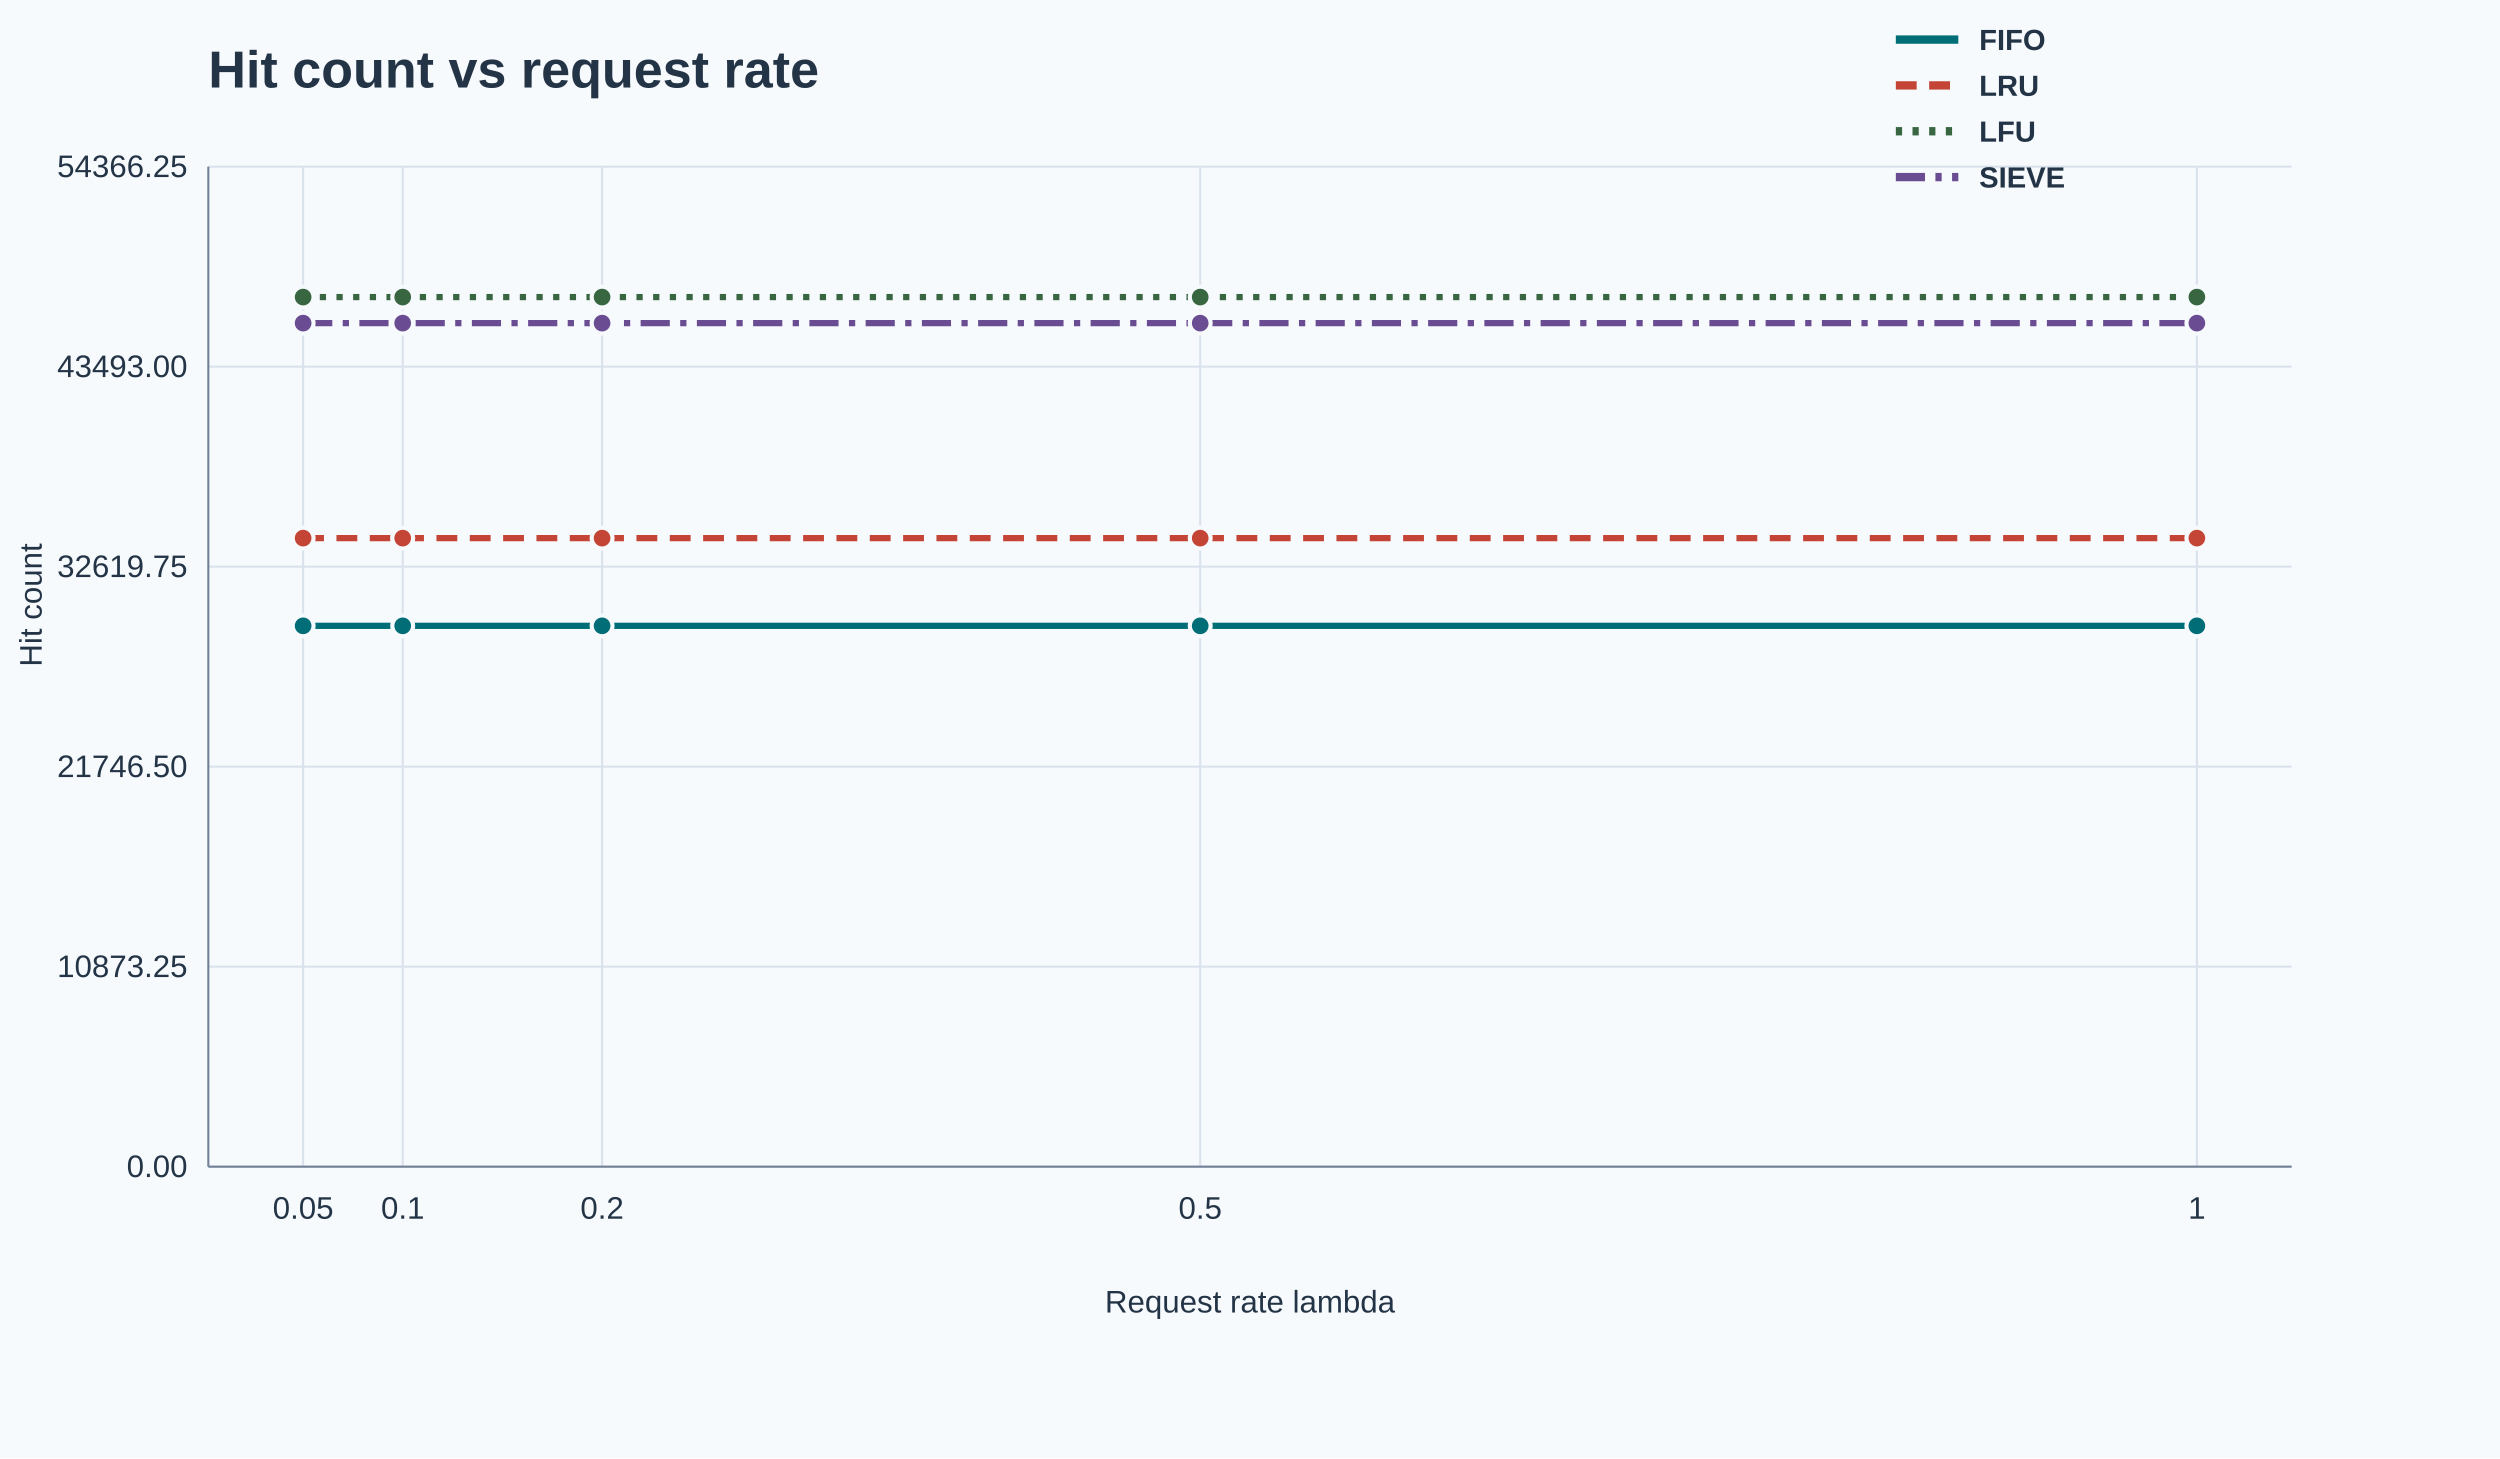
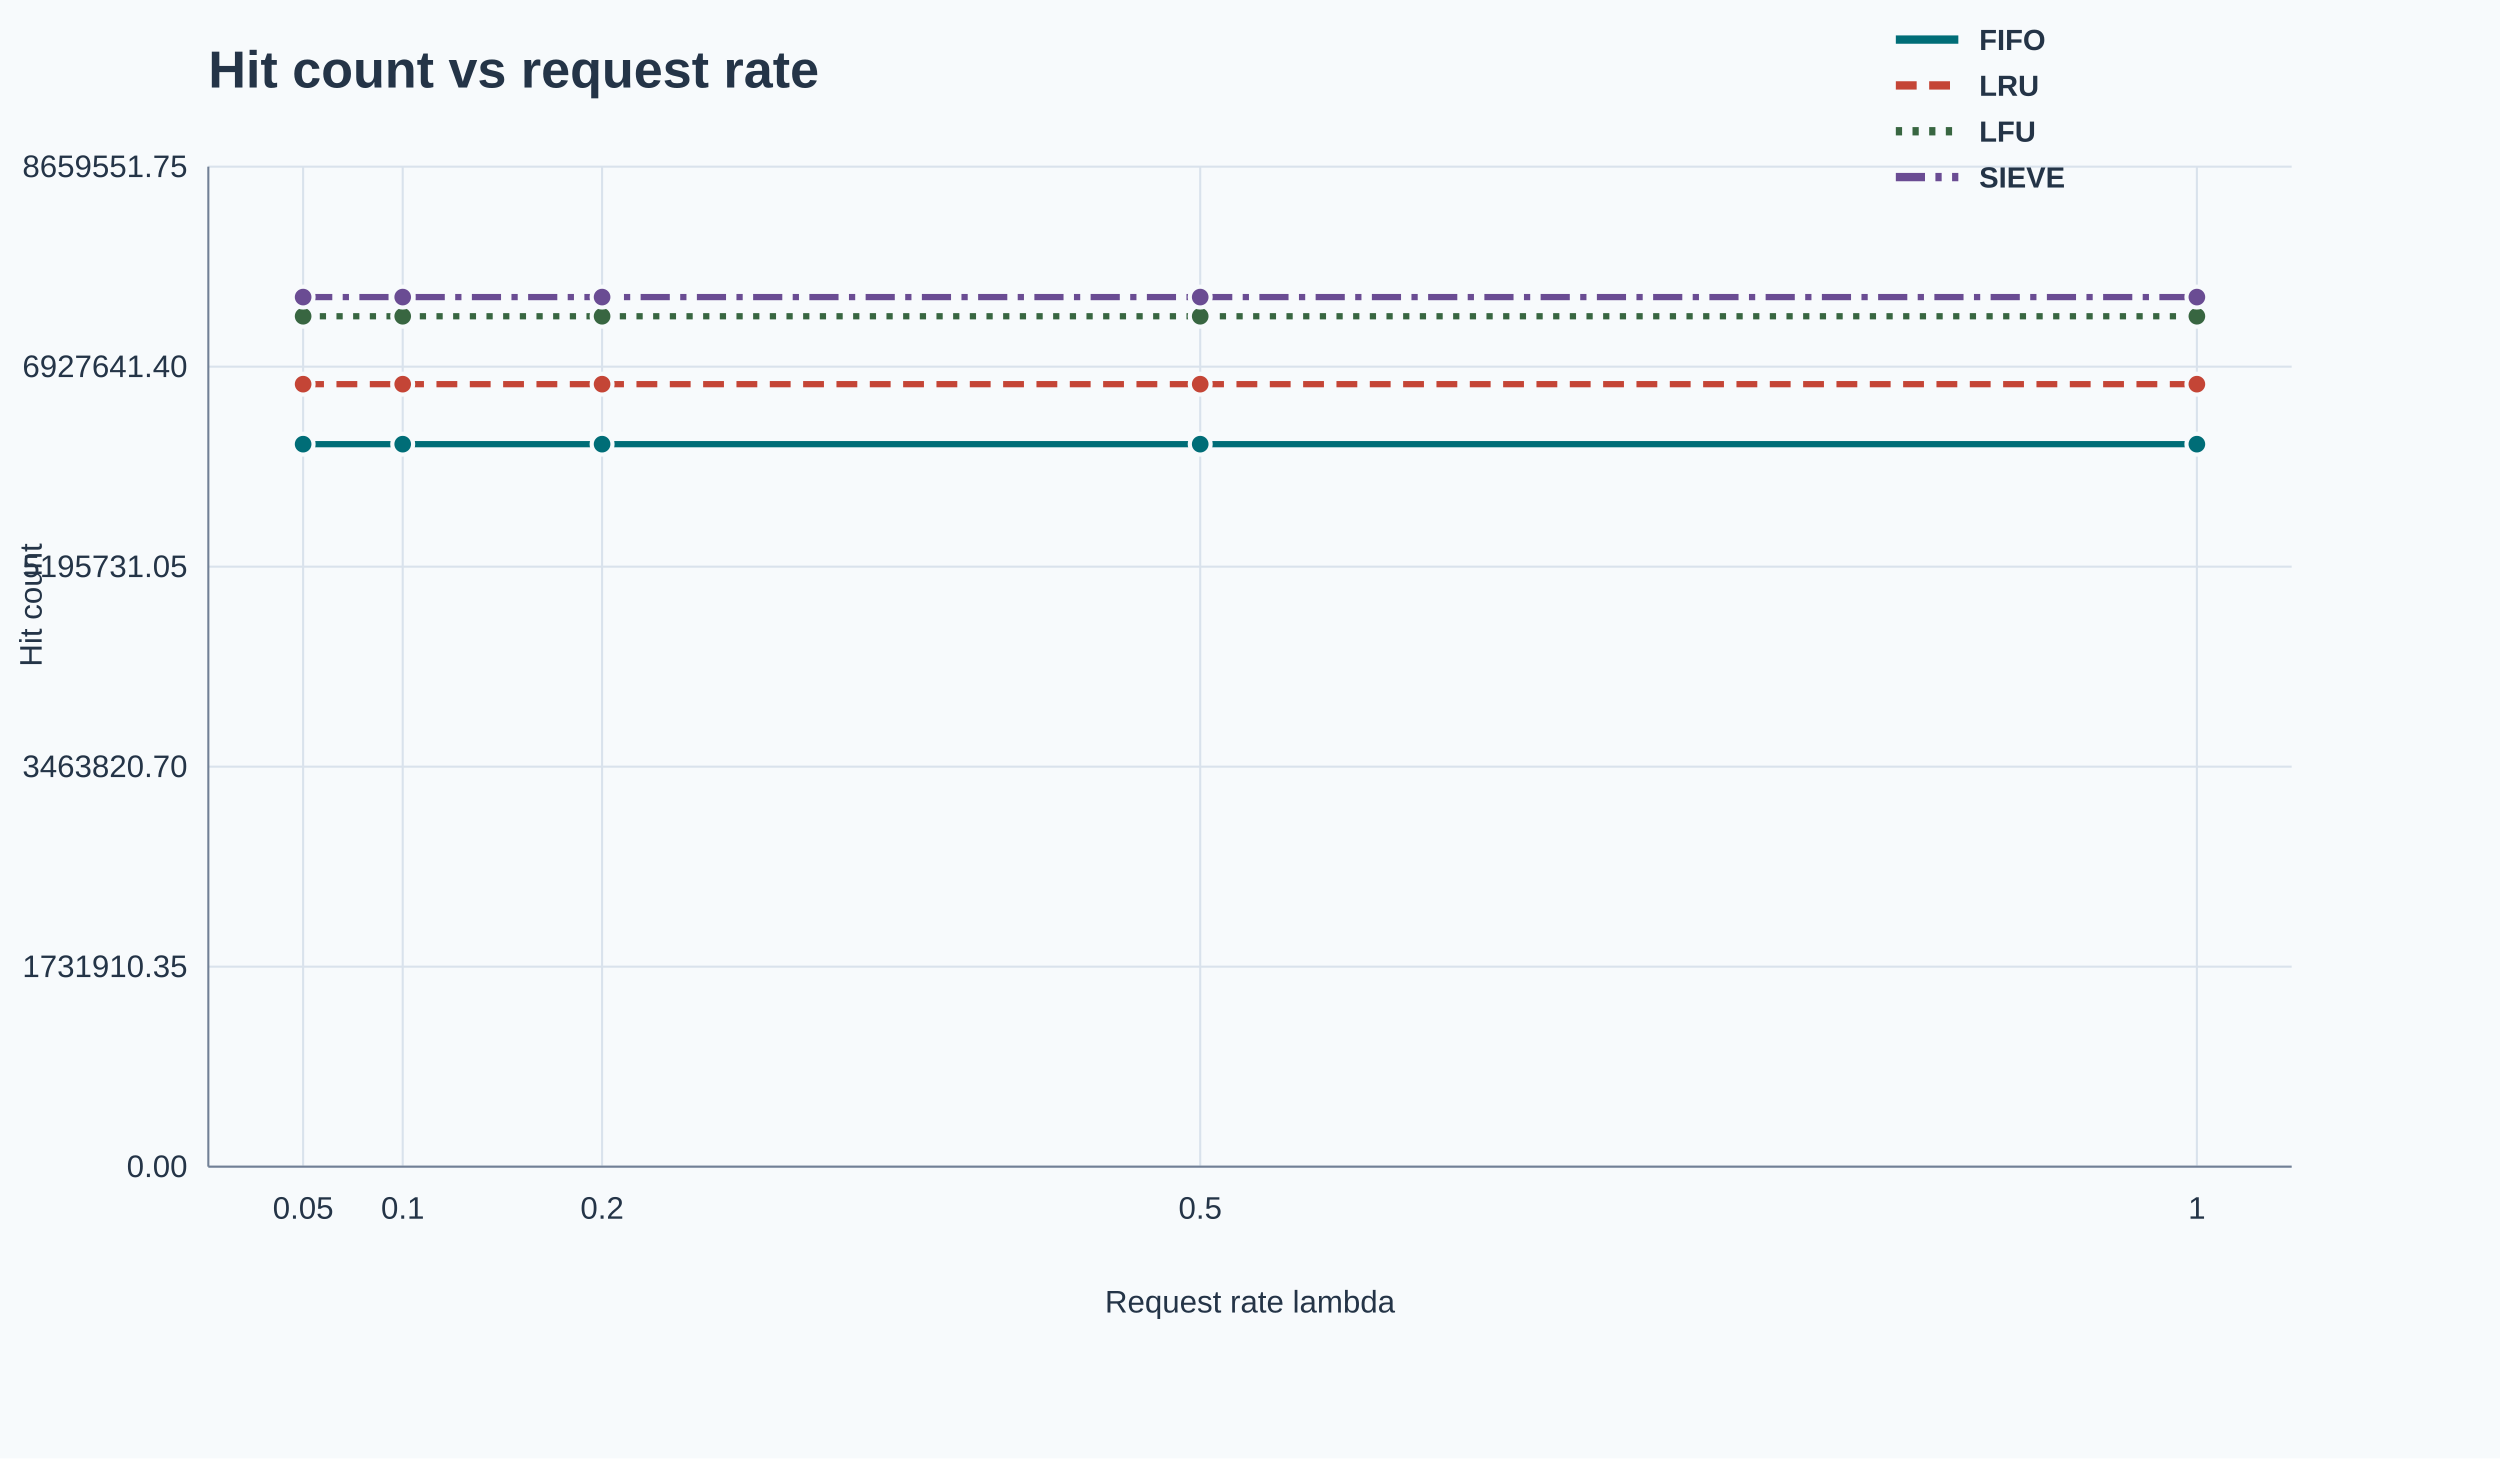
<svg xmlns="http://www.w3.org/2000/svg" width="1200" height="700" viewBox="0 0 1200 700">
  <style>text{font-family:Segoe UI,Arial,sans-serif;fill:#243447}.title{font-size:25px;font-weight:600}.label{font-size:15px}.legend{font-size:14px;font-weight:600}.grid{stroke:#d9e2ec}.axis{stroke:#718096}.line{fill:none;stroke-width:3}.point{stroke:#f7fafc;stroke-width:2}</style>
  <rect width="100%" height="100%" fill="#f7fafc" />
  <text x="100" y="42" class="title">Hit count vs request rate</text>
  <text x="600" y="630" class="label" text-anchor="middle">Request rate lambda</text>
  <text x="20" y="320" class="label" transform="rotate(-90 20 320)">Hit count</text>
  <line x1="100" y1="560" x2="1100" y2="560" class="grid" />
  <text x="90" y="565" class="label" text-anchor="end">0.00</text>
  <line x1="100" y1="464" x2="1100" y2="464" class="grid" />
-   <text x="90" y="469" class="label" text-anchor="end">10873.25</text>
+   <text x="90" y="469" class="label" text-anchor="end">1731910.35</text>
  <line x1="100" y1="368" x2="1100" y2="368" class="grid" />
-   <text x="90" y="373" class="label" text-anchor="end">21746.50</text>
+   <text x="90" y="373" class="label" text-anchor="end">3463820.70</text>
  <line x1="100" y1="272" x2="1100" y2="272" class="grid" />
-   <text x="90" y="277" class="label" text-anchor="end">32619.75</text>
+   <text x="90" y="277" class="label" text-anchor="end">5195731.05</text>
  <line x1="100" y1="176" x2="1100" y2="176" class="grid" />
-   <text x="90" y="181" class="label" text-anchor="end">43493.00</text>
+   <text x="90" y="181" class="label" text-anchor="end">6927641.40</text>
  <line x1="100" y1="80" x2="1100" y2="80" class="grid" />
-   <text x="90" y="85" class="label" text-anchor="end">54366.25</text>
+   <text x="90" y="85" class="label" text-anchor="end">8659551.75</text>
  <line x1="145.5" y1="80" x2="145.5" y2="560" class="grid" />
  <text x="145.5" y="585" class="label" text-anchor="middle">0.05</text>
  <line x1="193.3" y1="80" x2="193.3" y2="560" class="grid" />
  <text x="193.3" y="585" class="label" text-anchor="middle">0.1</text>
  <line x1="289.0" y1="80" x2="289.0" y2="560" class="grid" />
  <text x="289.0" y="585" class="label" text-anchor="middle">0.2</text>
  <line x1="576.1" y1="80" x2="576.1" y2="560" class="grid" />
  <text x="576.1" y="585" class="label" text-anchor="middle">0.5</text>
  <line x1="1054.5" y1="80" x2="1054.5" y2="560" class="grid" />
  <text x="1054.5" y="585" class="label" text-anchor="middle">1</text>
-   <polyline points="145.5,300.4 193.3,300.4 289.0,300.4 576.1,300.4 1054.5,300.4" class="line" stroke="#006d77" stroke-dasharray="" />
+   <polyline points="145.5,213.2 193.3,213.2 289.0,213.2 576.1,213.2 1054.5,213.2" class="line" stroke="#006d77" stroke-dasharray="" />
  <line x1="910" y1="19" x2="940" y2="19" stroke="#006d77" stroke-width="4" stroke-dasharray="" />
  <text x="950" y="24" class="legend">FIFO</text>
-   <circle cx="145.5" cy="300.4" r="5" fill="#006d77" class="point" />
-   <circle cx="193.3" cy="300.4" r="5" fill="#006d77" class="point" />
-   <circle cx="289.0" cy="300.4" r="5" fill="#006d77" class="point" />
-   <circle cx="576.1" cy="300.4" r="5" fill="#006d77" class="point" />
-   <circle cx="1054.5" cy="300.4" r="5" fill="#006d77" class="point" />
-   <polyline points="145.5,258.3 193.3,258.3 289.0,258.3 576.1,258.3 1054.5,258.3" class="line" stroke="#c44536" stroke-dasharray="10 6" />
+   <circle cx="145.5" cy="213.2" r="5" fill="#006d77" class="point" />
+   <circle cx="193.3" cy="213.2" r="5" fill="#006d77" class="point" />
+   <circle cx="289.0" cy="213.2" r="5" fill="#006d77" class="point" />
+   <circle cx="576.1" cy="213.2" r="5" fill="#006d77" class="point" />
+   <circle cx="1054.5" cy="213.2" r="5" fill="#006d77" class="point" />
+   <polyline points="145.5,184.4 193.3,184.4 289.0,184.4 576.1,184.4 1054.5,184.4" class="line" stroke="#c44536" stroke-dasharray="10 6" />
  <line x1="910" y1="41" x2="940" y2="41" stroke="#c44536" stroke-width="4" stroke-dasharray="10 6" />
  <text x="950" y="46" class="legend">LRU</text>
-   <circle cx="145.5" cy="258.3" r="5" fill="#c44536" class="point" />
-   <circle cx="193.3" cy="258.3" r="5" fill="#c44536" class="point" />
-   <circle cx="289.0" cy="258.3" r="5" fill="#c44536" class="point" />
-   <circle cx="576.1" cy="258.3" r="5" fill="#c44536" class="point" />
-   <circle cx="1054.5" cy="258.3" r="5" fill="#c44536" class="point" />
-   <polyline points="145.5,142.6 193.3,142.6 289.0,142.6 576.1,142.6 1054.5,142.6" class="line" stroke="#386641" stroke-dasharray="3 5" />
+   <circle cx="145.5" cy="184.4" r="5" fill="#c44536" class="point" />
+   <circle cx="193.3" cy="184.4" r="5" fill="#c44536" class="point" />
+   <circle cx="289.0" cy="184.4" r="5" fill="#c44536" class="point" />
+   <circle cx="576.1" cy="184.4" r="5" fill="#c44536" class="point" />
+   <circle cx="1054.5" cy="184.4" r="5" fill="#c44536" class="point" />
+   <polyline points="145.5,151.8 193.3,151.8 289.0,151.8 576.1,151.8 1054.5,151.8" class="line" stroke="#386641" stroke-dasharray="3 5" />
  <line x1="910" y1="63" x2="940" y2="63" stroke="#386641" stroke-width="4" stroke-dasharray="3 5" />
  <text x="950" y="68" class="legend">LFU</text>
-   <circle cx="145.5" cy="142.6" r="5" fill="#386641" class="point" />
-   <circle cx="193.3" cy="142.6" r="5" fill="#386641" class="point" />
-   <circle cx="289.0" cy="142.6" r="5" fill="#386641" class="point" />
-   <circle cx="576.1" cy="142.6" r="5" fill="#386641" class="point" />
-   <circle cx="1054.5" cy="142.6" r="5" fill="#386641" class="point" />
-   <polyline points="145.5,155.1 193.3,155.1 289.0,155.1 576.1,155.1 1054.5,155.1" class="line" stroke="#6a4c93" stroke-dasharray="14 5 3 5" />
+   <circle cx="145.5" cy="151.8" r="5" fill="#386641" class="point" />
+   <circle cx="193.3" cy="151.8" r="5" fill="#386641" class="point" />
+   <circle cx="289.0" cy="151.8" r="5" fill="#386641" class="point" />
+   <circle cx="576.1" cy="151.8" r="5" fill="#386641" class="point" />
+   <circle cx="1054.5" cy="151.8" r="5" fill="#386641" class="point" />
+   <polyline points="145.5,142.6 193.3,142.6 289.0,142.6 576.1,142.6 1054.5,142.6" class="line" stroke="#6a4c93" stroke-dasharray="14 5 3 5" />
  <line x1="910" y1="85" x2="940" y2="85" stroke="#6a4c93" stroke-width="4" stroke-dasharray="14 5 3 5" />
  <text x="950" y="90" class="legend">SIEVE</text>
-   <circle cx="145.5" cy="155.1" r="5" fill="#6a4c93" class="point" />
-   <circle cx="193.3" cy="155.1" r="5" fill="#6a4c93" class="point" />
-   <circle cx="289.0" cy="155.1" r="5" fill="#6a4c93" class="point" />
-   <circle cx="576.1" cy="155.1" r="5" fill="#6a4c93" class="point" />
-   <circle cx="1054.5" cy="155.1" r="5" fill="#6a4c93" class="point" />
+   <circle cx="145.5" cy="142.6" r="5" fill="#6a4c93" class="point" />
+   <circle cx="193.3" cy="142.6" r="5" fill="#6a4c93" class="point" />
+   <circle cx="289.0" cy="142.6" r="5" fill="#6a4c93" class="point" />
+   <circle cx="576.1" cy="142.6" r="5" fill="#6a4c93" class="point" />
+   <circle cx="1054.5" cy="142.6" r="5" fill="#6a4c93" class="point" />
  <line x1="100" y1="80" x2="100" y2="560" class="axis" />
  <line x1="100" y1="560" x2="1100" y2="560" class="axis" />
</svg>
